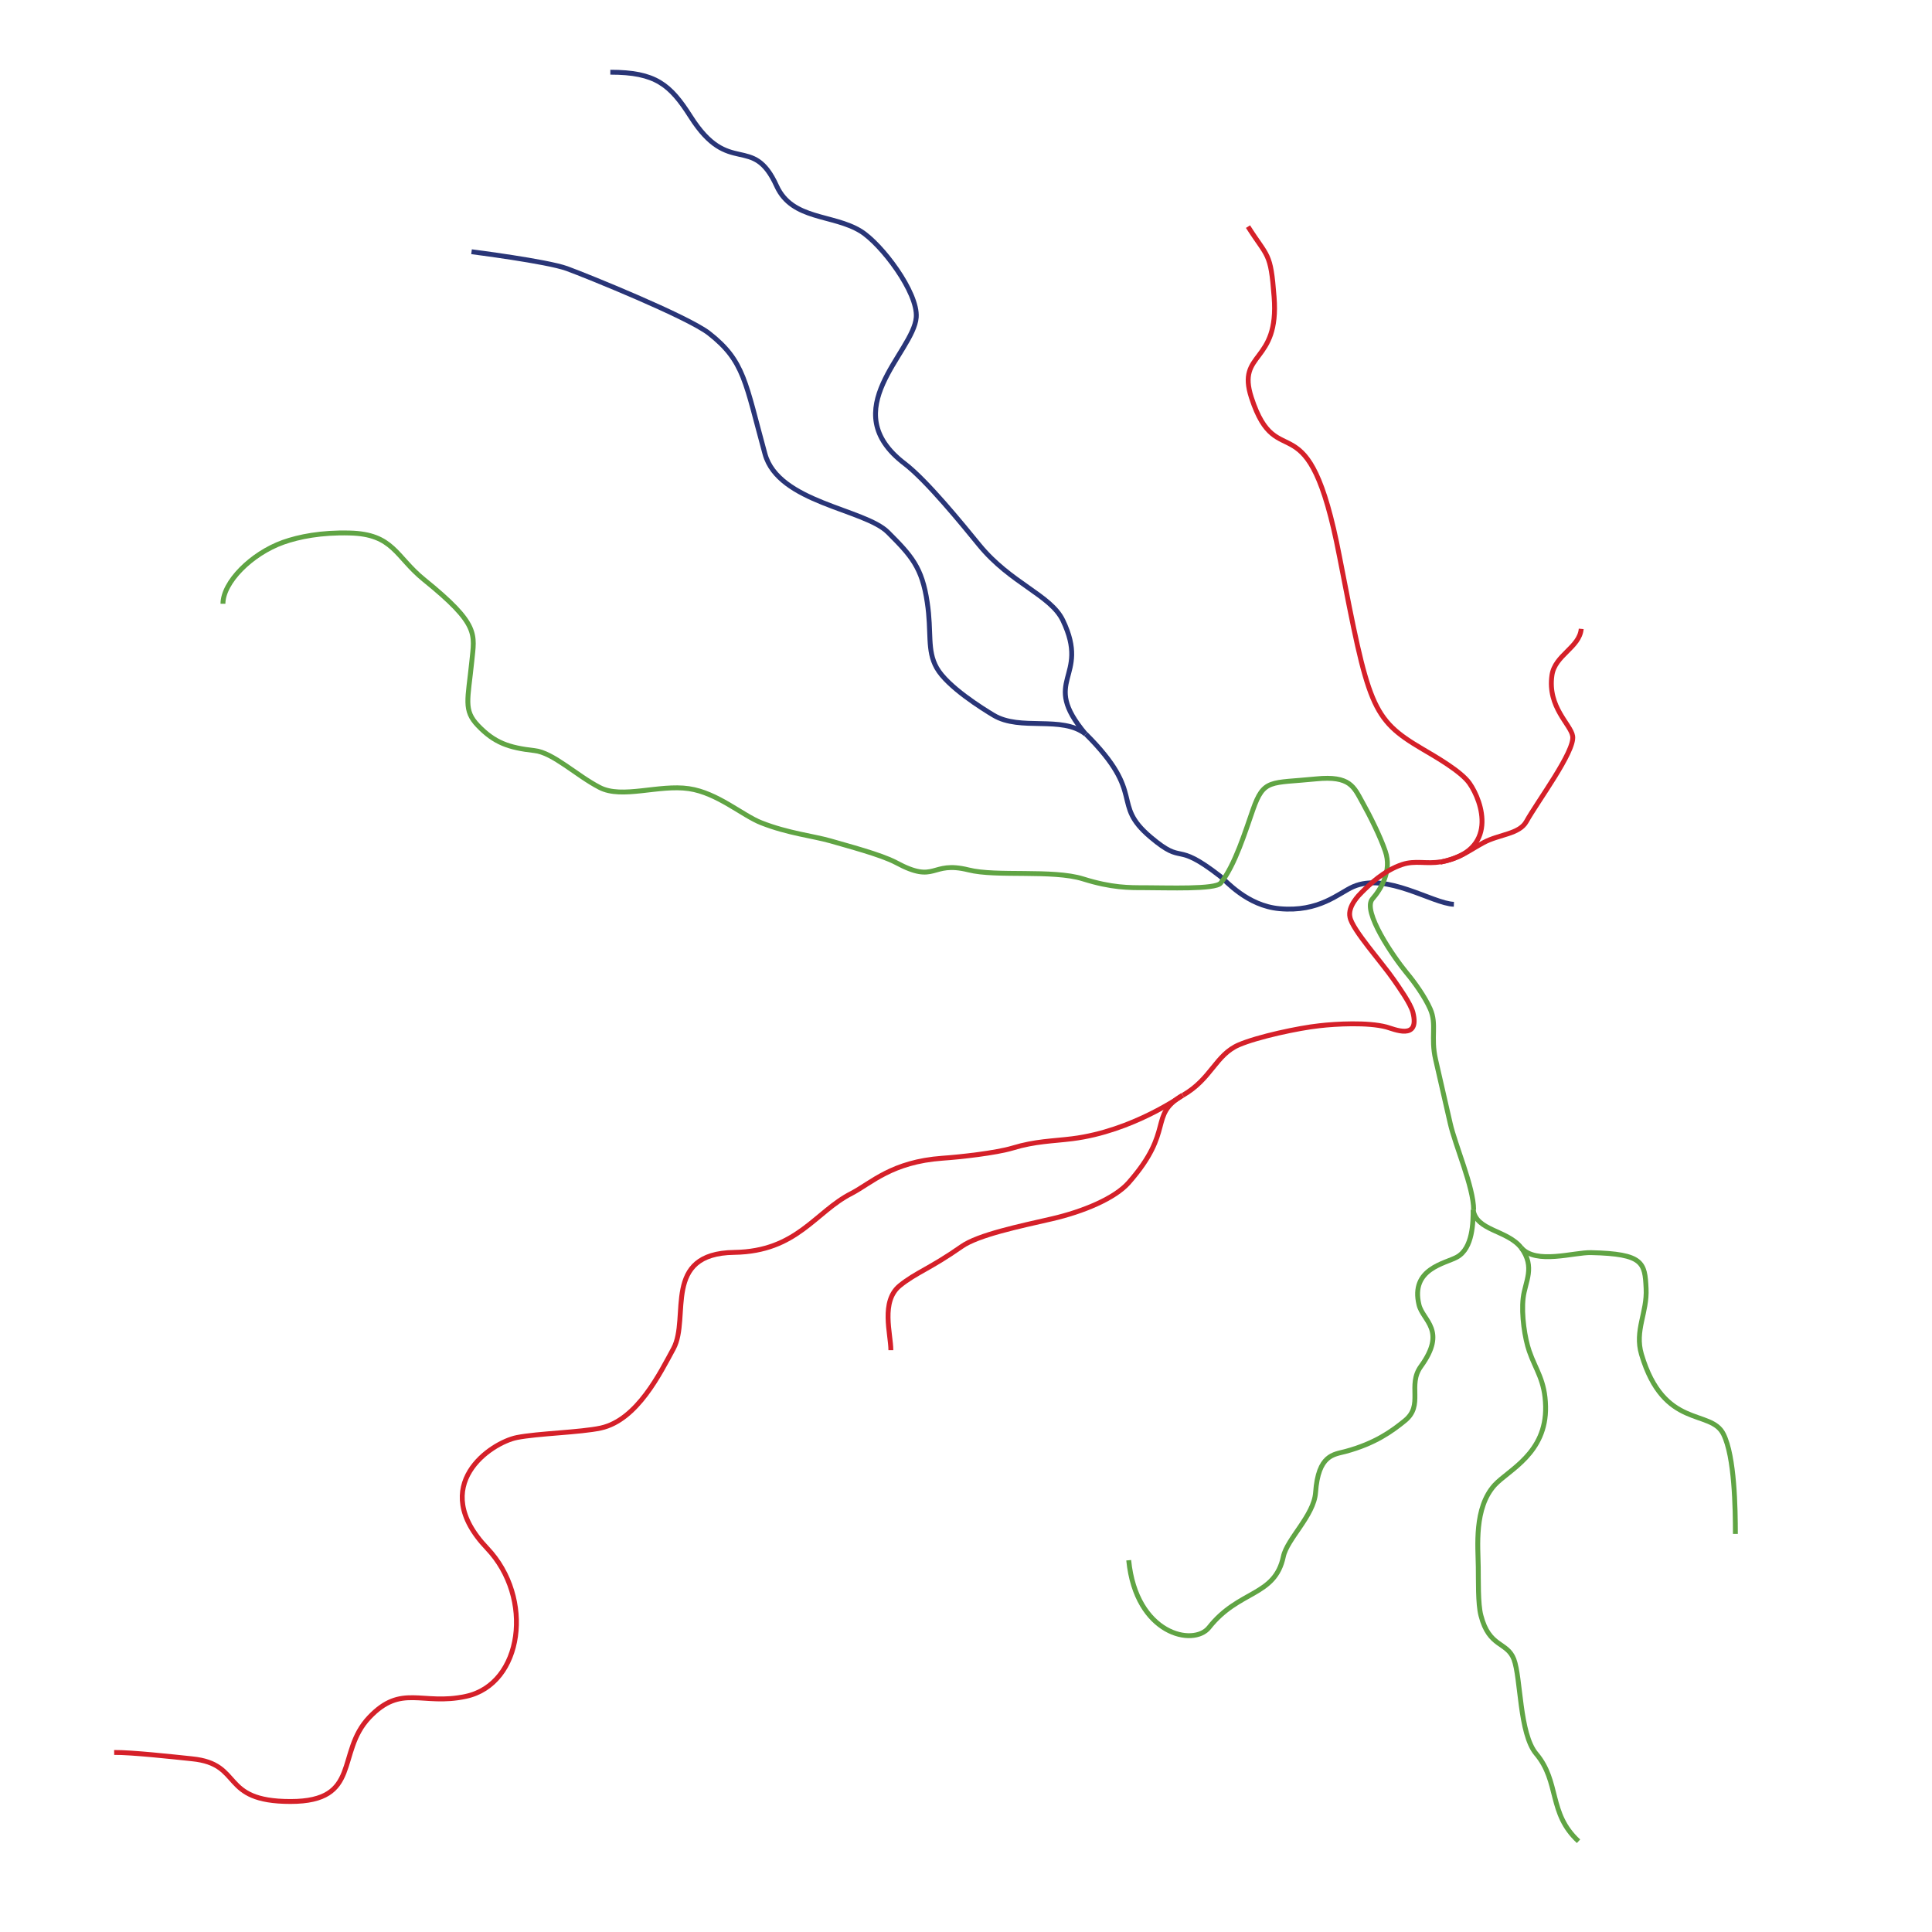
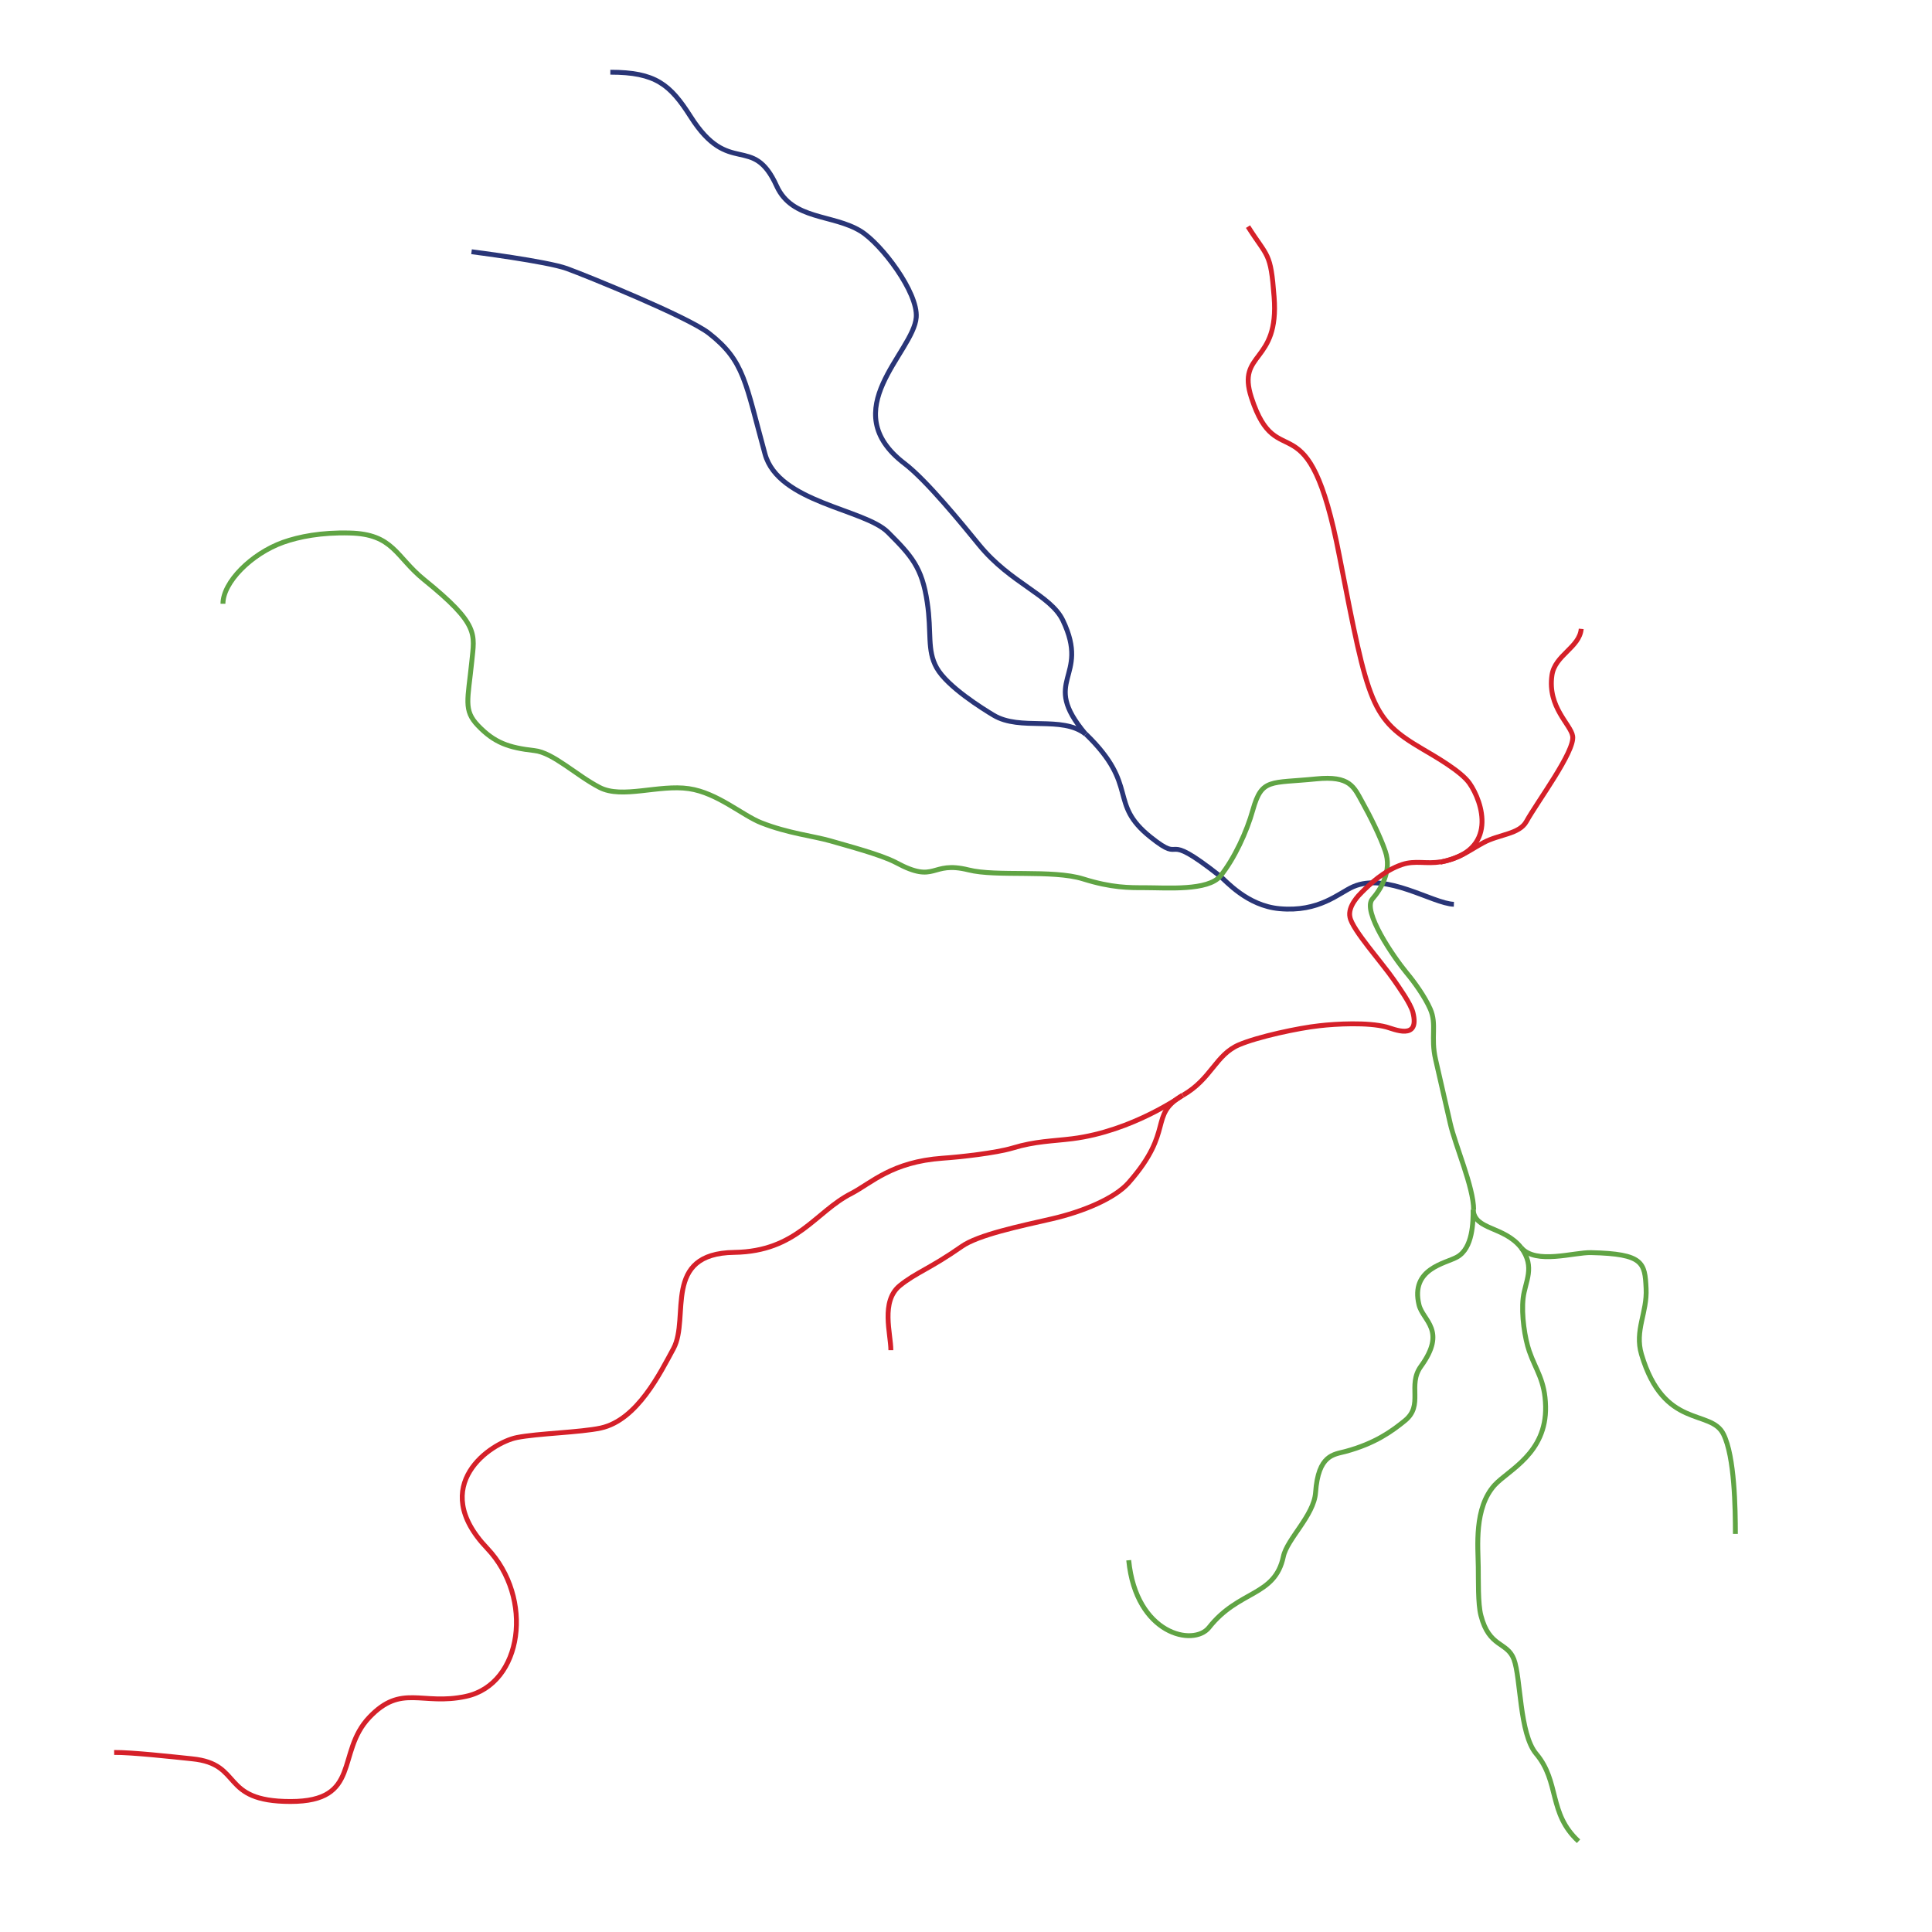
<svg xmlns="http://www.w3.org/2000/svg" version="1.1" id="Layer_2" x="0px" y="0px" viewBox="0 0 792 792" enable-background="new 0 0 792 792" xml:space="preserve">
  <path id="blue-akalla" fill="none" stroke="#293577" stroke-width="2" stroke-miterlimit="10" d="M445,300.9  c-19-22.6,2.2-22.6-9.3-46.6c-5-10.4-21.4-15.1-34.3-30.9c-7.1-8.7-21.5-26.4-30.5-33.3c-29-22,3.6-45.6,4.7-60  c0.8-10.2-14.2-30-22.7-35.3c-11.5-7.1-28.1-4.5-34.5-18.5c-9.9-21.9-19.4-3.4-35.3-28.5c-8.4-13.2-14.4-18.2-32.9-18.2" />
  <path id="blue-hjulsta" fill="none" stroke="#293577" stroke-width="2" stroke-miterlimit="10" d="M445,300.9  c-9.8-7.7-26.7-1.1-37.7-7.7c-4.2-2.5-19-11.7-23.3-19.4c-4.1-7.3-2-14.5-3.9-26.9c-2.1-14.3-6.5-19.1-16.1-28.7  s-44.9-12.1-50.4-32.1c-8.1-29.5-8.4-38.1-23-49.5c-8.8-6.8-50-23.5-58.2-26.5c-8.3-3-39.1-6.9-39.1-6.9" />
-   <path id="blue-kungs" fill="none" stroke="#293577" stroke-width="2" stroke-miterlimit="10" d="M596,370.7  c-8.8-0.3-27.6-13.2-41.3-7.2c-5.9,2.6-13.9,10.5-30.2,9c-13.3-1.2-22-11.5-24.3-13.3c-19.3-15-14.3-4-28.5-16  c-16.6-14-1.5-17.3-26.6-42.3" />
-   <path id="green-hasselby" fill="none" stroke="#60A444" stroke-width="2" stroke-miterlimit="10" d="M91.4,247.5  c0-8.8,11.6-20.5,24.7-25.2c6.5-2.3,15.6-4.1,27.2-3.8c18,0.4,18.9,9.7,30.5,19.1c22.9,18.5,20.7,22.3,19.6,33.6  c-1.6,15.7-3.5,19.9,2.5,26.2c6.8,7.1,12.6,9.1,23.2,10.3c7.6,0.8,17.2,10.2,26.7,15.1c9.2,4.8,24.3-1.3,36.6,0.5  c11.7,1.7,22,11,29.7,14c10.9,4.3,21.3,5.4,28.3,7.4c6.8,2,20.7,5.6,26.9,8.9c16.7,9,14-0.9,29.7,3c11.4,2.9,34.5-0.2,47,3.7  c11.8,3.7,18.9,3.6,25.3,3.6c9.1,0,29,0.8,31.1-1.9c5.9-7.3,10.2-21.5,13.2-30c4.5-12.9,7.1-10.8,25.9-12.7c14-1.4,15.5,3.3,19,9.6  c3.2,5.7,7.4,14.2,9.4,20.1c2.8,8.1-1.9,15.6-5.3,19.5c-4.3,5,8.7,23.9,14.1,30.4c3.1,3.7,7.4,9.7,9.6,14.7  c2.8,6.3,0.1,11.6,2.2,20.7c1.5,6.5,4.3,18.9,6,26.2c2,8.9,9.6,26.2,9.6,35.4" />
+   <path id="blue-kungs" fill="none" stroke="#293577" stroke-width="2" stroke-miterlimit="10" d="M596,370.7  c-8.8-0.3-27.6-13.2-41.3-7.2c-5.9,2.6-13.9,10.5-30.2,9c-13.3-1.2-22-11.5-24.3-13.3c-25.2-19.9-13.7-4.2-28.5-16  c-17.7-14.1-4.4-20.8-26.6-42.3" />
+   <path id="green-hasselby" fill="none" stroke="#60A444" stroke-width="2" stroke-miterlimit="10" d="M91.4,247.5  c0-8.8,11.6-20.5,24.7-25.2c6.5-2.3,15.6-4.1,27.2-3.8c18,0.4,18.9,9.7,30.5,19.1c22.9,18.5,20.7,22.3,19.6,33.6  c-1.6,15.7-3.5,19.9,2.5,26.2c6.8,7.1,12.6,9.1,23.2,10.3c7.6,0.8,17.2,10.2,26.7,15.1c9.2,4.8,24.3-1.3,36.6,0.5  c11.7,1.7,22,11,29.7,14c10.9,4.3,21.3,5.4,28.3,7.4c6.8,2,20.7,5.6,26.9,8.9c16.7,9,14-0.9,29.7,3c11.4,2.9,34.5-0.2,47,3.7  c11.8,3.7,18.9,3.6,25.3,3.6c9.1,0,25.9,1.4,31-4.8c5.7-7.1,10.8-18.1,13.3-27.1c3.7-13.1,7.1-10.8,25.9-12.7  c14-1.4,15.5,3.3,19,9.6c3.2,5.7,7.4,14.2,9.4,20.1c2.8,8.1-1.9,15.6-5.3,19.5c-4.3,5,8.7,23.9,14.1,30.4c3.1,3.7,7.4,9.7,9.6,14.7  c2.8,6.3,0.1,11.6,2.2,20.7c1.5,6.5,4.3,18.9,6,26.2c2,8.9,9.6,26.2,9.6,35.4" />
  <path id="green-hagsatra" fill="none" stroke="#60A444" stroke-width="2" stroke-miterlimit="10" d="M603.9,495.9  c0,5-0.1,15.8-6.6,19.4c-4.8,2.7-19.2,4.7-15.6,19.6c1.6,6.6,11.5,10.4,0.8,25.2c-5.7,7.8,1.3,15.9-6.6,22.3  c-5.3,4.3-12.1,9.3-24.3,12.6c-4.8,1.3-11.2,1.2-12.3,16.9c-0.7,9.4-11.7,19-13.2,26.2c-3.5,16.5-18.2,13.5-30.5,29.1  c-6.3,7.9-29.9,2.9-32.9-27.6" />
-   <path id="green-gullmars" fill="none" stroke="#60A444" stroke-width="2" stroke-miterlimit="10" d="M623.6,511.5  c-5.7-7.3-18.5-6.9-19.7-15.6" />
  <path id="green-farsta" fill="none" stroke="#60A444" stroke-width="2" stroke-miterlimit="10" d="M623.6,511.5  c5.9,8,1.6,13.8,0.8,20.6c-0.8,7,0.7,16.6,2.5,21.8c2.7,7.8,6.5,12,6.7,22.7c0.4,19.2-15.2,26-20.9,32.2c-8.5,9.4-6.8,25.2-6.7,33.6  c0.1,5-0.2,15.1,1.1,19.9c3.4,13.2,10.7,10.6,13.5,17.9c2.9,7.7,2.2,30.4,9.1,38.7c9.8,11.6,4.9,24.4,17.4,35.9" />
  <path id="green-skarpnack" fill="none" stroke="#60A444" stroke-width="2" stroke-miterlimit="10" d="M623.6,511.5  c6.1,7,21.6,1.8,28.7,2c21.4,0.5,22,4.1,22.5,14.7c0.5,9.9-4.8,17.2-1.9,27c9.2,31,28.4,22.2,33.6,32.7c4.6,9.2,4.9,30.6,4.9,40.9" />
+   <path id="green-gullmars" fill="none" stroke="#60A444" stroke-width="2" stroke-miterlimit="10" d="M603.9,495.9  c0.6,8.5,12.6,6.6,19.7,15.6" />
  <path id="red-morby" fill="none" stroke="#D52029" stroke-width="2" stroke-miterlimit="10" d="M511.6,92.9  c8.1,12.8,9.3,10.2,10.7,28.8c2.2,27.6-15.5,22.3-9.3,41.3c10.8,33.2,23.2-2,36.1,65.1c11.9,61.4,13,66.6,34.1,79  c5.1,3,15.8,9.1,19.2,14c5.2,7.4,12.3,27.9-12,32.3" />
  <path id="red-ropsten" fill="none" stroke="#D52029" stroke-width="2" stroke-miterlimit="10" d="M648.2,257.8  c-0.7,7.7-10.8,10.7-12,19c-1.9,13.1,7.8,20.2,8.5,25c0.9,6.3-14.4,26.7-19,35c-2.9,5.2-11.2,5.2-17.5,8.6c-6.3,3.4-9.2,6.2-17.6,8" />
  <path id="red-liljeholmen" fill="none" stroke="#D52029" stroke-width="2" stroke-miterlimit="10" d="M590.5,353.3  c-5.7,1-10.3-0.7-15.7,1.1c-7.5,2.5-13.4,8.2-16.6,11.4c-1,1-5.8,5.7-4.8,10.2c1,5.2,13.2,18.7,18,25.7c2.2,3.2,6.8,9.6,7.8,13.3  c3,11.8-7.9,6.8-10.9,6c-7.6-2-20.6-1.3-27.5-0.5c-8.4,0.9-25.2,4.5-32.9,7.8c-9.6,4.1-11.3,14-23,20.7" />
  <path id="red-fruangen" fill="none" stroke="#D52029" stroke-width="2" stroke-miterlimit="10" d="M484.8,449  c-14.2,8.4-3.1,14.2-22.1,35.8c-5.7,6.5-18.8,11.9-31.3,14.8c-13.5,3.1-30.4,6.6-37.2,11.4c-13,9.1-18.6,10.6-25.3,16  c-8,6.5-3.7,19.8-3.7,26.5" />
  <path id="red-norsborg" fill="none" stroke="#D52029" stroke-width="2" stroke-miterlimit="10" d="M484.8,449  c0,0-20.5,14.7-45.2,17.8c-8,1-15.2,1-24.4,3.8c-7,2.1-21.6,3.7-28.9,4.2c-20.7,1.5-29,10.1-37.2,14.4c-15,7.6-22.3,23.8-48.1,24.2  c-29.8,0.4-18.1,26.7-24.9,39.4c-5.4,9.9-14.8,29.3-29.8,32.6c-8.3,1.8-25.9,2.2-34.4,3.9c-10.6,2.1-36.8,19.6-12.2,45.4  c19.3,20.3,14.6,55.7-8.7,60.7c-18.1,3.9-26.4-5.3-39.6,8.6c-13.8,14.5-3.1,34.5-32.3,34.5c-29.3,0-19.1-15.4-40.4-17.5  c-7.6-0.8-25-2.7-31.9-2.6" />
</svg>
